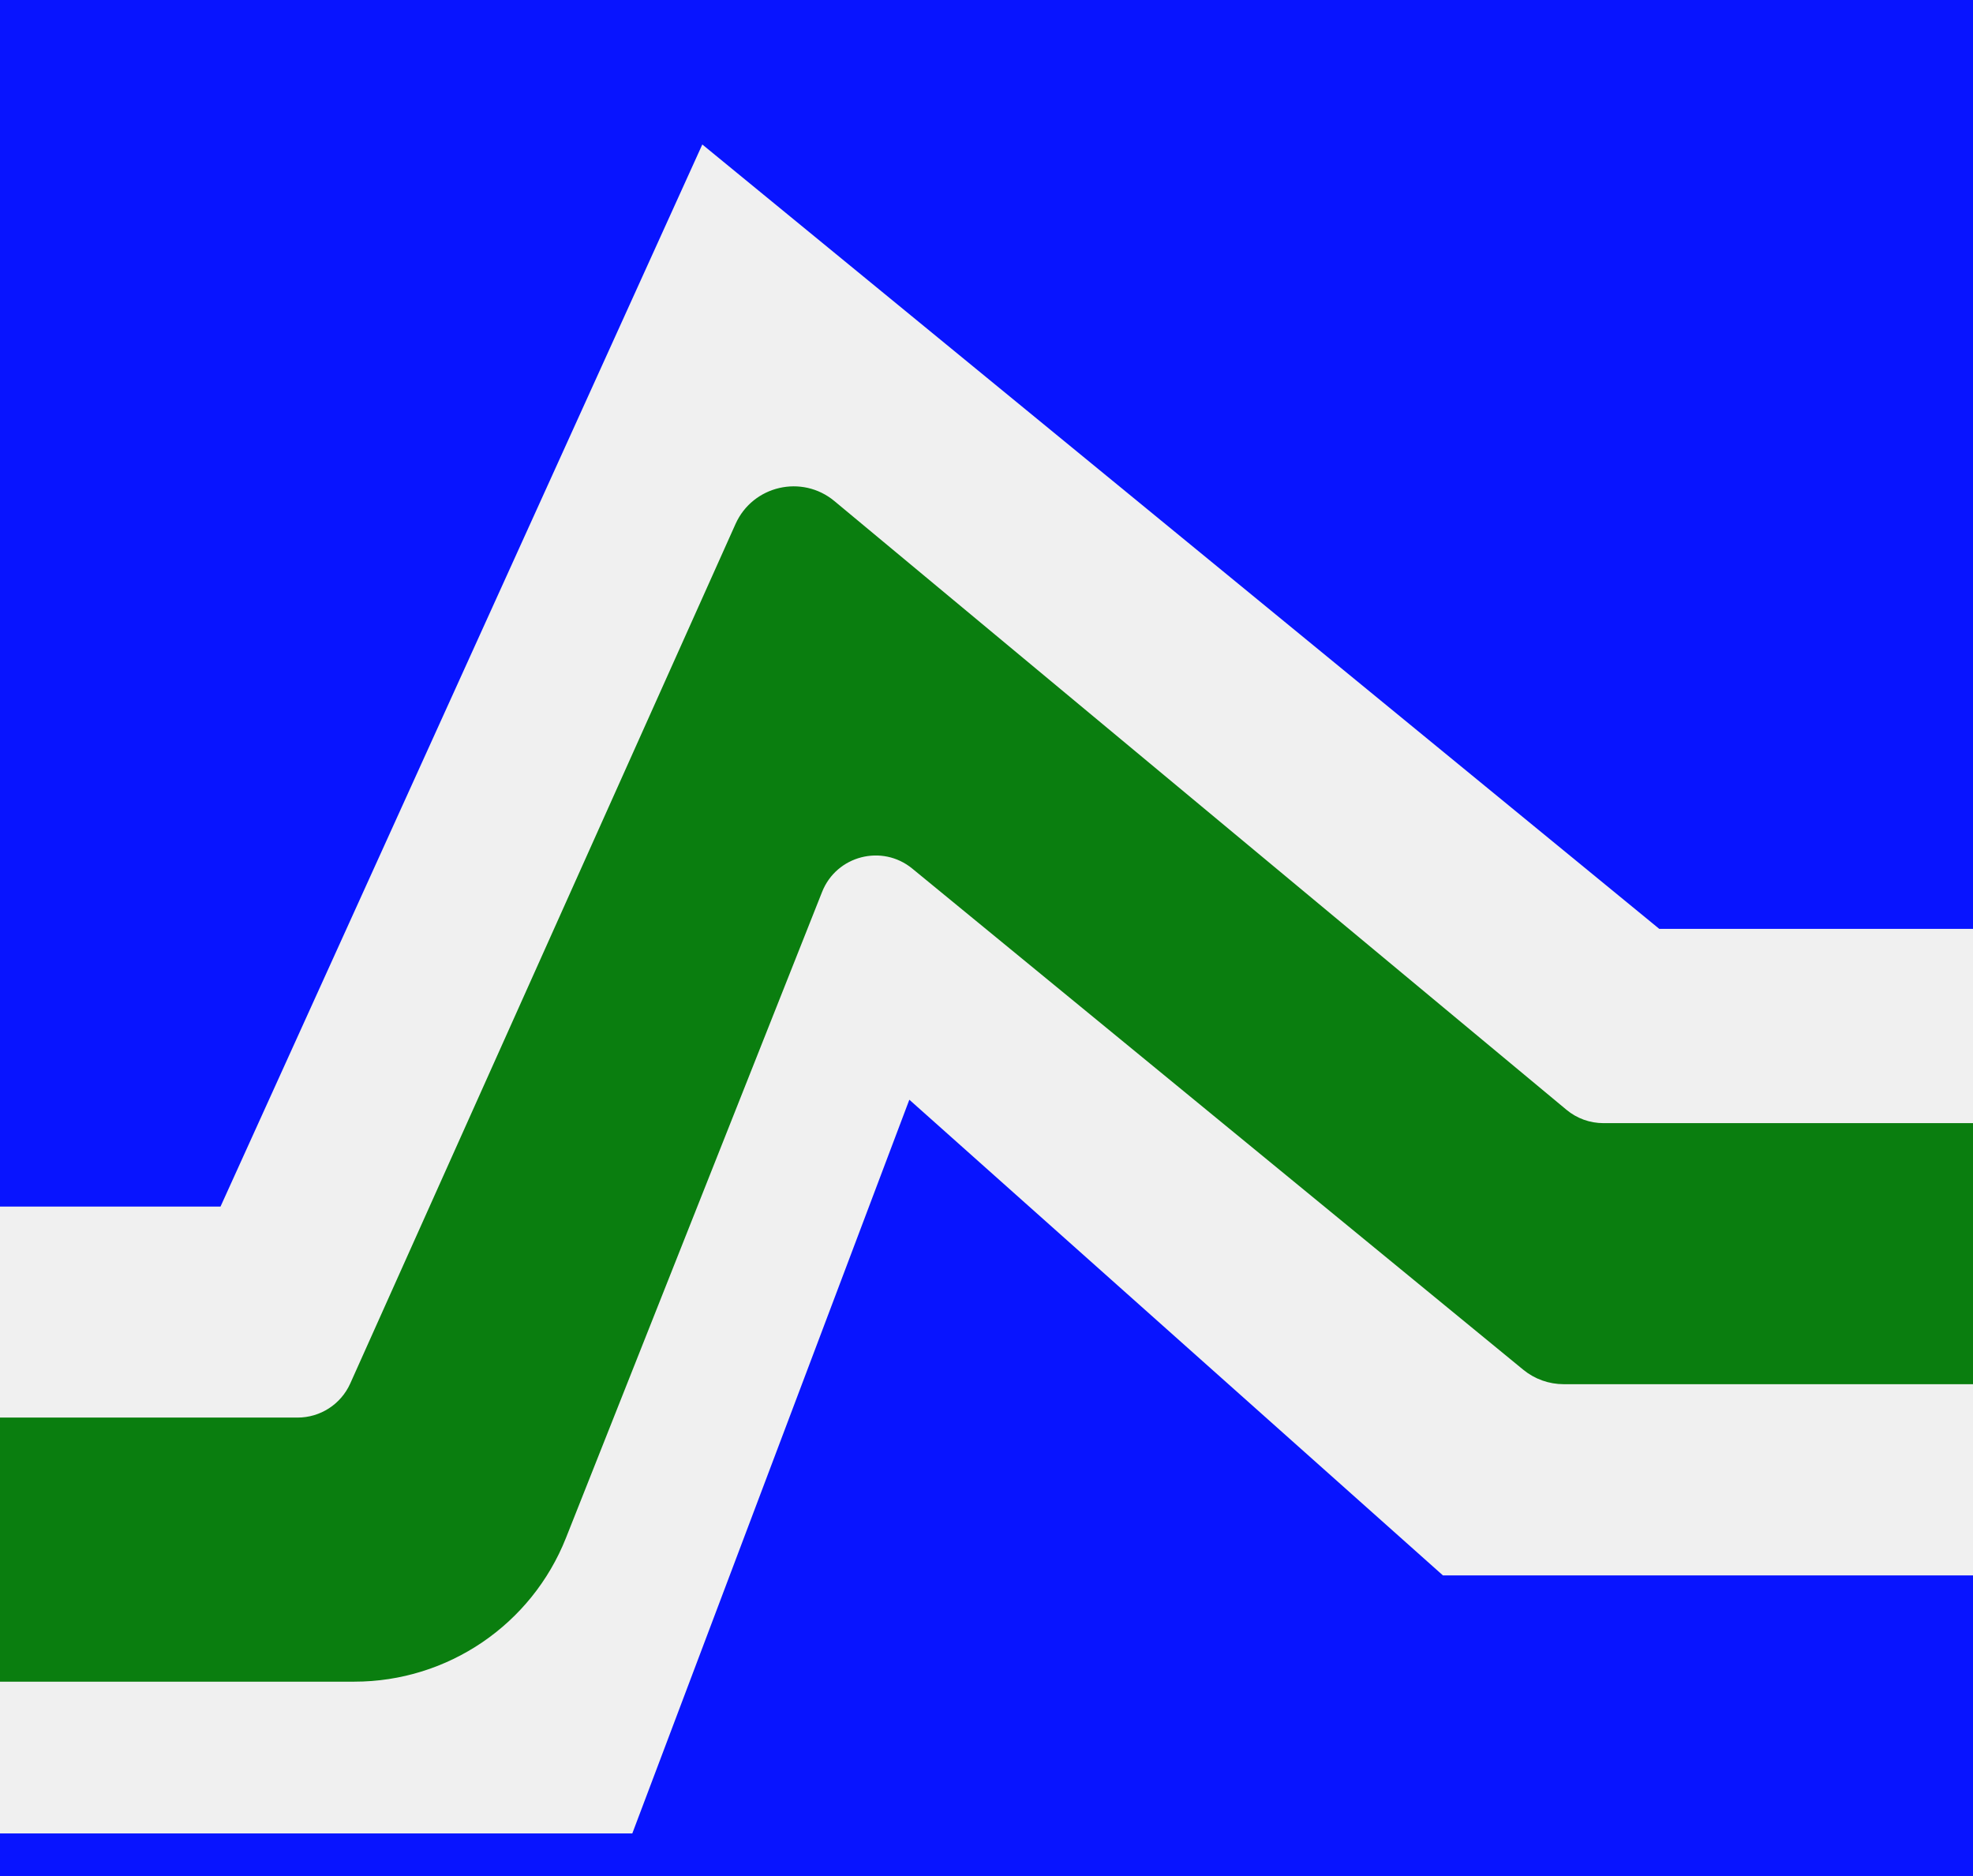
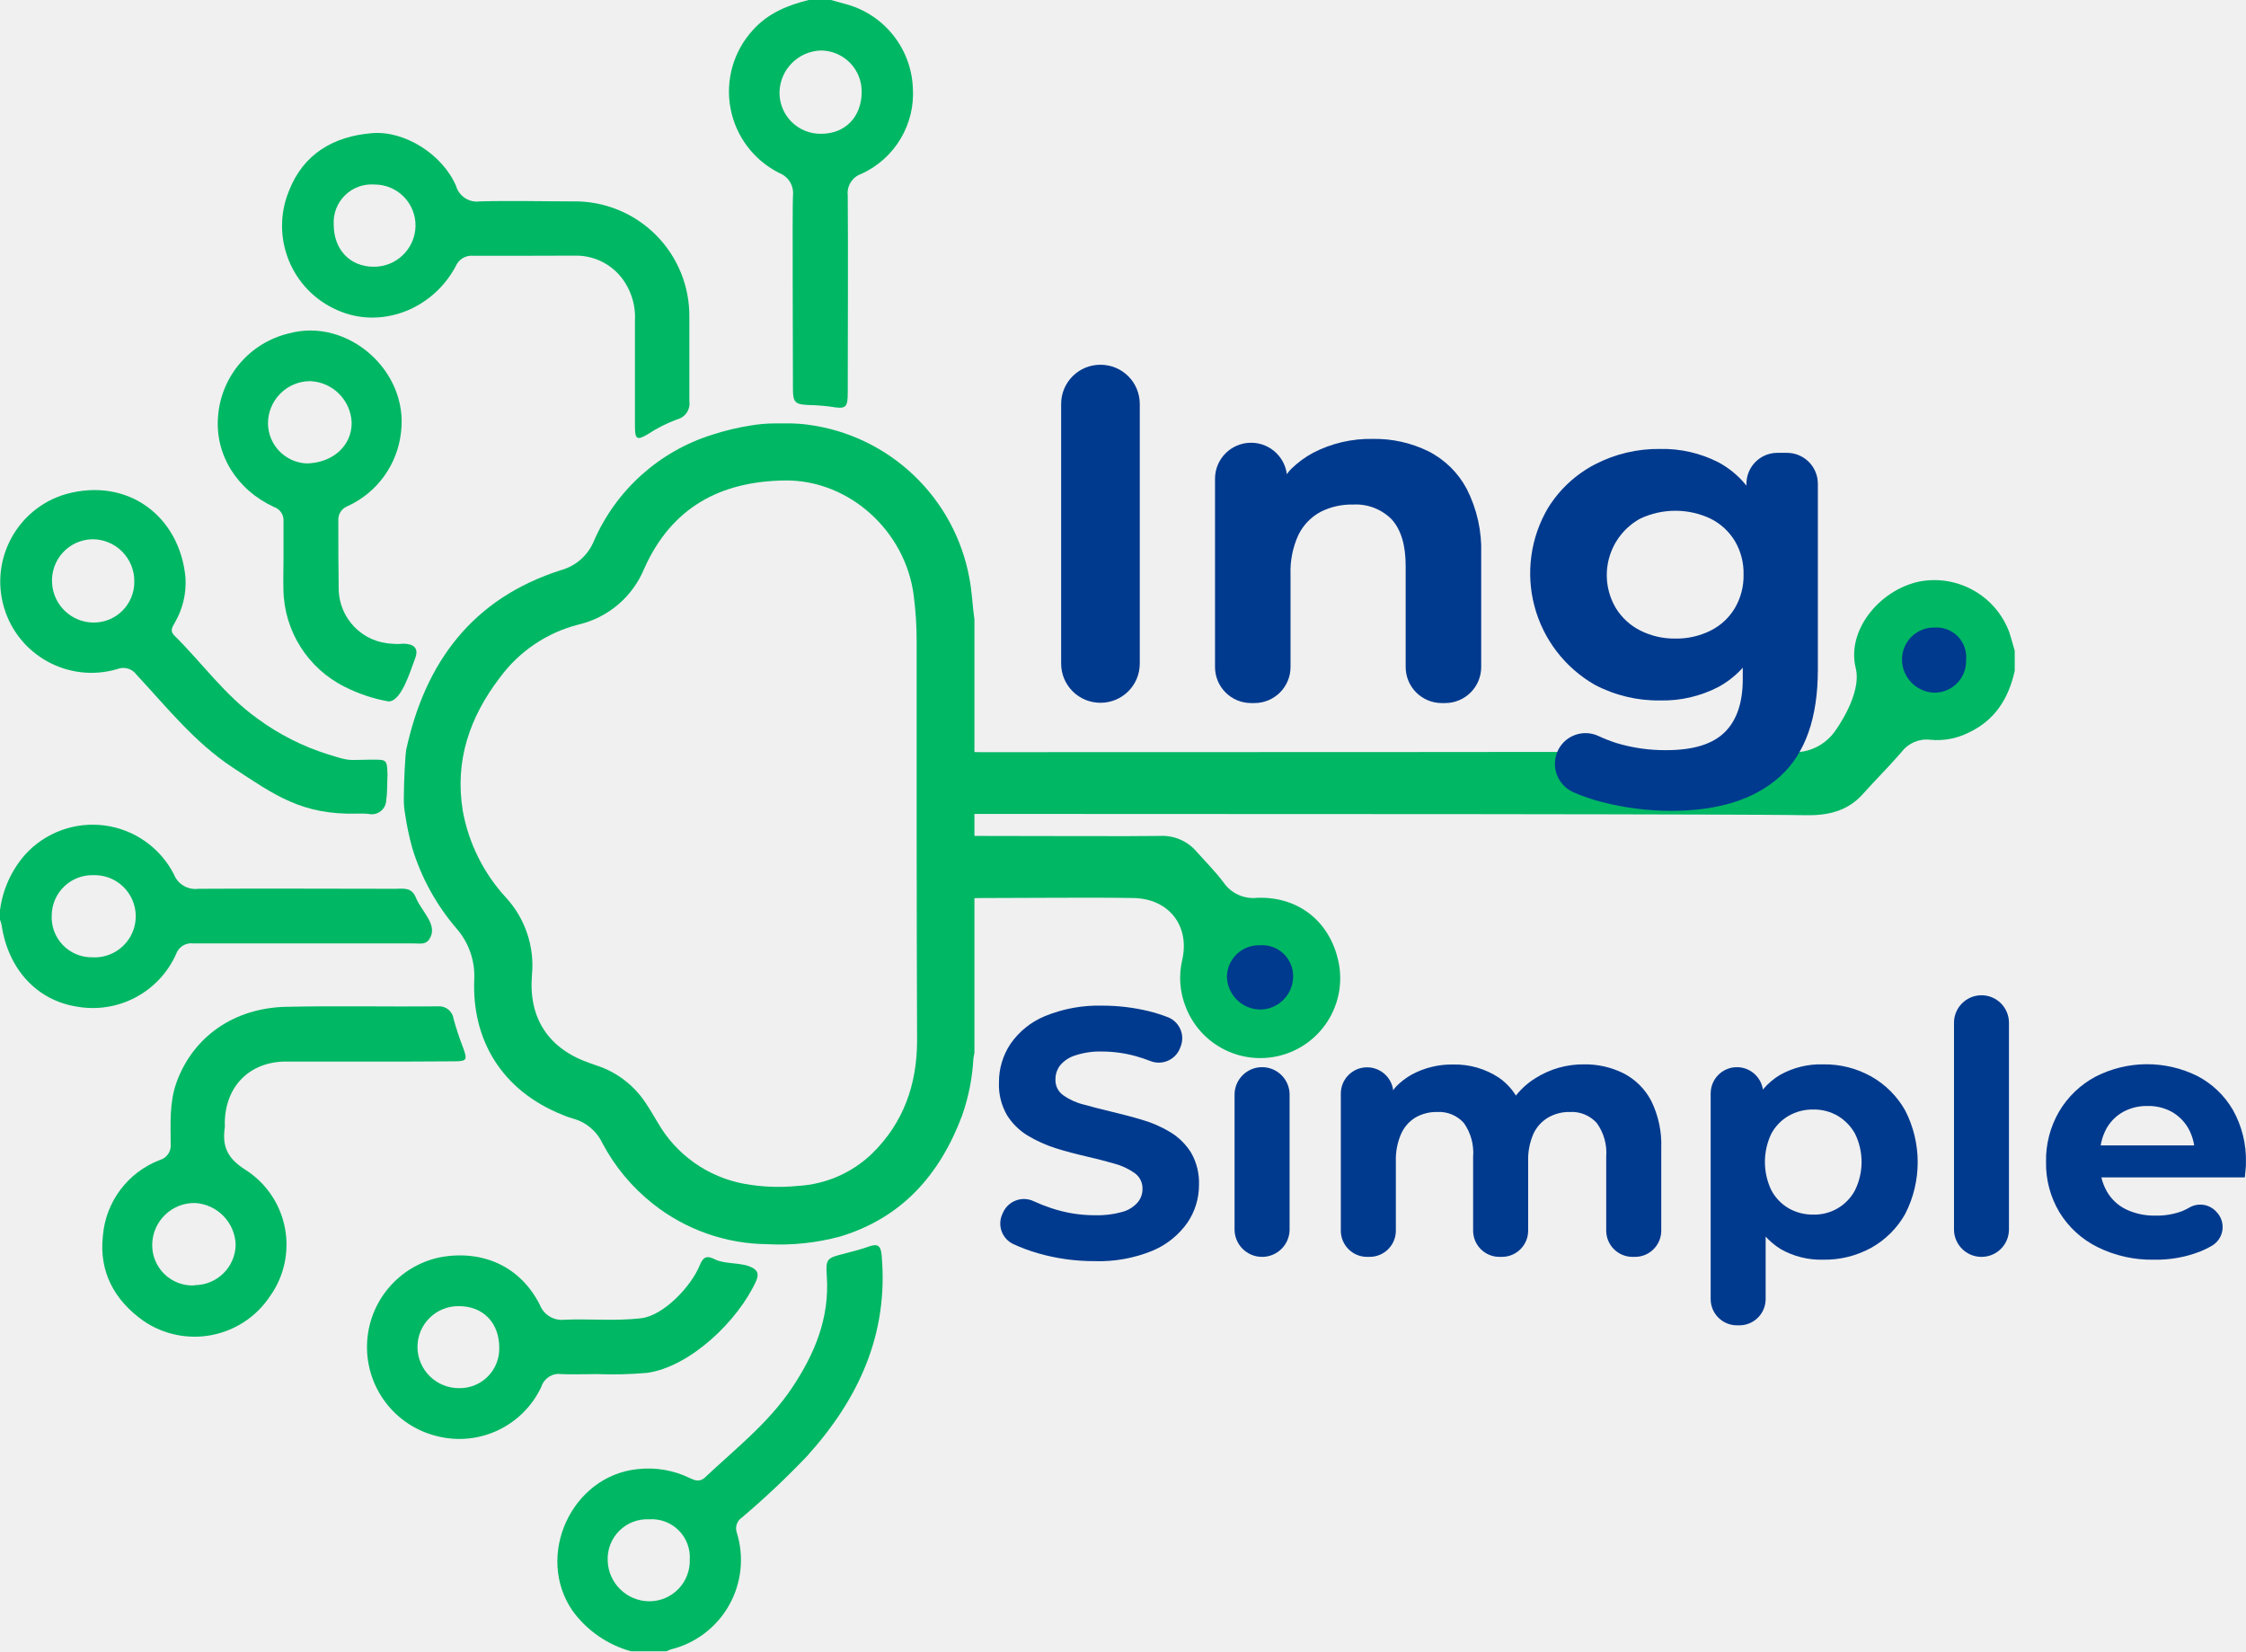
- <svg xmlns="http://www.w3.org/2000/svg" width="325" height="309" viewBox="0 0 325 309" fill="none">
-   <g clip-path="url(#a)">
-     <path d="M0 198.247V0h325.5v152.5h-52L115.5 23 36 198.247zM0 309v-6.5h104.5L150 182l87.5 78h88v49z" fill="#0814FF" />
-     <path d="M0 198.247V0h325.5v152.5h-52L115.5 23 36 198.247zM0 309v-6.5h104.5L150 182l87.5 78h88v49z" stroke="#0814FF" />
-     <path d="M0 276.5V234h49.024a10 10 0 0 0 9.125-5.909l63.462-141.57c2.708-6.04 10.43-7.83 15.519-3.599L257.721 183.19a10 10 0 0 0 6.393 2.311H325.5v42h-67.924a10 10 0 0 1-6.341-2.268L150.59 142.685c-5.238-4.295-13.141-2.25-15.638 4.047L92.763 253.137A37 37 0 0 1 58.368 276.5z" fill="#0A7E0F" stroke="#0A7E0F" />
+ <svg xmlns="http://www.w3.org/2000/svg" viewBox="0 0 311.35 228.93">
+   <defs>
+     <style>.cls-1{fill:#003a8e;}.cls-2{fill:#00b764;}</style>
+   </defs>
+   <g id="Capa_2" data-name="Capa 2">
+     <g id="Capa_1-2" data-name="Capa 1">
+       <path class="cls-1" d="M147.1,92V56a5.43,5.43,0,0,1,5.43-5.43h0A5.43,5.43,0,0,1,158,56V92a5.43,5.43,0,0,1-5.43,5.43h0A5.43,5.43,0,0,1,147.1,92Z" />
+       <path class="cls-1" d="M190.28,60.85A16.76,16.76,0,0,1,198,62.56a12.33,12.33,0,0,1,5.33,5.23,18.49,18.49,0,0,1,2,9V92.47a5,5,0,0,1-5,5h-.47a5,5,0,0,1-5-5v-14c0-2.91-.64-5-1.91-6.44a7,7,0,0,0-5.4-2.08,9.46,9.46,0,0,0-4.46,1,7.23,7.23,0,0,0-3.09,3.19,12.06,12.06,0,0,0-1.1,5.5V92.47a5,5,0,0,1-5,5h-.47a5,5,0,0,1-5-5V66.38a5,5,0,0,1,5-5h0a5,5,0,0,1,5,5v5l-.1-.16A5,5,0,0,1,179,65,13.47,13.47,0,0,1,182,62.79,17.2,17.2,0,0,1,190.28,60.85Z" />
+       <path class="cls-1" d="M151.73,174.84a28,28,0,0,1-7.87-1.1,23,23,0,0,1-3.4-1.27,3.14,3.14,0,0,1-1.52-4.13l.12-.27a3.17,3.17,0,0,1,4.25-1.53,22.25,22.25,0,0,0,2.38.94,19,19,0,0,0,6.09,1,12.75,12.75,0,0,0,3.79-.46,4.35,4.35,0,0,0,2.12-1.3,2.87,2.87,0,0,0,.69-1.9,2.59,2.59,0,0,0-1.08-2.18,8.77,8.77,0,0,0-2.83-1.32c-1.18-.34-2.47-.67-3.89-1s-2.84-.69-4.25-1.14a18.42,18.42,0,0,1-3.89-1.76,8.72,8.72,0,0,1-2.86-2.84,8.38,8.38,0,0,1-1.1-4.5,9.54,9.54,0,0,1,1.59-5.35,10.85,10.85,0,0,1,4.79-3.86,19.6,19.6,0,0,1,8-1.45,27.25,27.25,0,0,1,6.36.76,21.12,21.12,0,0,1,2.72.86,3.13,3.13,0,0,1,1.71,4.09l-.09.24a3.17,3.17,0,0,1-4.14,1.71c-.64-.25-1.28-.46-1.91-.64a17.7,17.7,0,0,0-4.7-.66,11,11,0,0,0-3.76.54,4.41,4.41,0,0,0-2.1,1.39,3.19,3.19,0,0,0-.64,2,2.54,2.54,0,0,0,1.08,2.13,8.27,8.27,0,0,0,2.83,1.29c1.17.33,2.47.66,3.89,1s2.83.7,4.25,1.13a16.28,16.28,0,0,1,3.89,1.71,8.69,8.69,0,0,1,2.86,2.83,8.32,8.32,0,0,1,1.1,4.45,9.24,9.24,0,0,1-1.62,5.28,11.17,11.17,0,0,1-4.81,3.86A19.44,19.44,0,0,1,151.73,174.84Z" />
+       <path class="cls-1" d="M174.38,141.12a6.62,6.62,0,0,1-4.68-1.66,5.75,5.75,0,0,1-1.82-4.49,5.39,5.39,0,0,1,1.8-3.84,6.63,6.63,0,0,1,4.7-1.68,6.9,6.9,0,0,1,4.69,1.58,5.12,5.12,0,0,1,1.81,4.06,5.72,5.72,0,0,1-1.78,4.32A6.52,6.52,0,0,1,174.38,141.12Z" />
+       <rect class="cls-1" x="171.14" y="147.95" width="7.63" height="26.3" rx="3.81" />
+       <path class="cls-1" d="M219.54,147.56a11.93,11.93,0,0,1,5.54,1.25,8.94,8.94,0,0,1,3.82,3.81,13.69,13.69,0,0,1,1.39,6.58v11.41a3.64,3.64,0,0,1-3.64,3.64h-.34a3.65,3.65,0,0,1-3.65-3.64V160.37a7,7,0,0,0-1.32-4.69,4.65,4.65,0,0,0-3.71-1.52,5.82,5.82,0,0,0-3,.76,5.07,5.07,0,0,0-2.06,2.27,8.86,8.86,0,0,0-.73,3.86v9.56a3.64,3.64,0,0,1-3.64,3.64h-.34a3.64,3.64,0,0,1-3.65-3.64V160.37a7.12,7.12,0,0,0-1.29-4.69,4.61,4.61,0,0,0-3.69-1.52,5.86,5.86,0,0,0-3,.76,5.05,5.05,0,0,0-2,2.27,8.86,8.86,0,0,0-.73,3.86v9.56a3.64,3.64,0,0,1-3.64,3.64h-.35a3.64,3.64,0,0,1-3.64-3.64v-19a3.64,3.64,0,0,1,3.64-3.64h0a3.65,3.65,0,0,1,3.65,3.64v3.55l0-.06a3.62,3.62,0,0,1,.41-4.5,9.54,9.54,0,0,1,2.14-1.63,11.68,11.68,0,0,1,5.75-1.39,11.05,11.05,0,0,1,6.33,1.83,8.31,8.31,0,0,1,3.09,4,.92.92,0,0,1-1.11,1.2h0a.92.92,0,0,1-.55-1.35,10.44,10.44,0,0,1,3.7-3.83A12.36,12.36,0,0,1,219.54,147.56Z" />
+       <path class="cls-1" d="M237.14,180.1V151.59a3.64,3.64,0,0,1,3.64-3.64h0a3.64,3.64,0,0,1,3.64,3.64v1.74l-.14,7.67c0,.1,0,.2,0,.3l.48,7.51V180.1a3.64,3.64,0,0,1-3.64,3.64h-.34A3.64,3.64,0,0,1,237.14,180.1Zm15.54-5.46a11.28,11.28,0,0,1-5.82-1.46A9.77,9.77,0,0,1,243,168.7a18,18,0,0,1-1.4-7.6,18.91,18.91,0,0,1,1.32-7.62,9.35,9.35,0,0,1,3.82-4.45,11.53,11.53,0,0,1,6-1.47,13.21,13.21,0,0,1,6.68,1.69,12.41,12.41,0,0,1,4.69,4.71,15.7,15.7,0,0,1,0,14.33,12.28,12.28,0,0,1-4.69,4.69A13.4,13.4,0,0,1,252.68,174.64Zm-1.32-6.25a6.36,6.36,0,0,0,5.8-3.4,8.9,8.9,0,0,0,0-7.8,6.61,6.61,0,0,0-2.4-2.49,6.53,6.53,0,0,0-3.4-.88,6.65,6.65,0,0,0-3.42.88,6.32,6.32,0,0,0-2.4,2.49,9.08,9.08,0,0,0,0,7.8,6.34,6.34,0,0,0,2.4,2.52A6.75,6.75,0,0,0,251.36,168.39Z" />
+       <path class="cls-1" d="M270.87,170.44V141.79a3.82,3.82,0,0,1,3.81-3.81h0a3.81,3.81,0,0,1,3.81,3.81v28.65a3.8,3.8,0,0,1-3.81,3.81h0A3.81,3.81,0,0,1,270.87,170.44Z" />
+       <path class="cls-1" d="M298.64,174.64a16.88,16.88,0,0,1-7.9-1.76,12.88,12.88,0,0,1-5.25-4.81,13.14,13.14,0,0,1-1.86-7,13.35,13.35,0,0,1,1.83-7,12.89,12.89,0,0,1,5-4.79,15.68,15.68,0,0,1,14.16-.1,12.24,12.24,0,0,1,4.91,4.69,14.15,14.15,0,0,1,1.81,7.31c0,.29,0,.63-.05,1s-.07.73-.1,1.05H289.84V158.8h17.35l-2.93,1.32a7.34,7.34,0,0,0-.83-3.56,6.19,6.19,0,0,0-2.3-2.38,6.68,6.68,0,0,0-3.42-.85,6.82,6.82,0,0,0-3.45.85,6,6,0,0,0-2.32,2.4,7.5,7.5,0,0,0-.83,3.64v1.18a7.42,7.42,0,0,0,.95,3.78,6.2,6.2,0,0,0,2.69,2.5,9.15,9.15,0,0,0,4.08.85,10,10,0,0,0,3.69-.63,8.27,8.27,0,0,0,1-.5,3,3,0,0,1,3.73.61h0a3,3,0,0,1-.6,4.68,12.32,12.32,0,0,1-1.75.85A16.63,16.63,0,0,1,298.64,174.64Z" />
+       <path class="cls-2" d="M133.33,101.28c0,3,0,3,3,3,99.09,0,93.77-.11,111.92,0a6.92,6.92,0,0,0,6.08-2.85c.14-.19,3.82-5.19,2.92-8.8-1.29-5.17,3.2-10.78,8.77-12a11.09,11.09,0,0,1,12.53,7.06c.27.83.49,1.69.74,2.53V93c-.86,3.88-2.78,6.93-6.54,8.64a9.65,9.65,0,0,1-5.14.92,4.33,4.33,0,0,0-4,1.69c-1.73,2-3.61,3.86-5.37,5.83-2.15,2.42-4.94,3-8,2.94-1.23,0,2.93-.18-113.67-.18-.53,0-1.06,0-1.59,0-1-.05-1.65.24-1.67,1.46s.58,1.6,1.73,1.59c9.52,0,21.74.07,25.73,0a6.26,6.26,0,0,1,5.14,2.22c1.25,1.4,2.59,2.74,3.71,4.24a5,5,0,0,0,4.68,2.12c5.93-.2,10.35,3.55,11.35,9.41a11.08,11.08,0,0,1-21.3,5.67,10.84,10.84,0,0,1-.48-6.4c1.12-4.75-1.8-8.56-6.73-8.65-5.76-.1-14.57,0-20.62,0-3.19,0-3.2,0-3.2,3.11Z" />
+       <path class="cls-1" d="M174.6,131.05a4.42,4.42,0,0,0-4.52,4.4,4.67,4.67,0,0,0,4.69,4.51,4.61,4.61,0,0,0,4.49-4.52A4.29,4.29,0,0,0,174.6,131.05Z" />
+       <path class="cls-1" d="M272.55,91.49A4.11,4.11,0,0,0,268.2,87a4.43,4.43,0,0,0-4.54,4.4,4.62,4.62,0,0,0,4.55,4.63A4.38,4.38,0,0,0,272.55,91.49Z" />
+       <path class="cls-1" d="M230.16,97.11a18.89,18.89,0,0,1-9.08-2.17,17.82,17.82,0,0,1-6.51-24.48,16.74,16.74,0,0,1,6.51-6.07,19.11,19.11,0,0,1,9.08-2.15,17,17,0,0,1,8.05,1.85,12.62,12.62,0,0,1,5.43,5.7,21.87,21.87,0,0,1,2,9.89,21.7,21.7,0,0,1-2,9.82,12.82,12.82,0,0,1-5.43,5.74A16.73,16.73,0,0,1,230.16,97.11Zm1.61,15.3a38.36,38.36,0,0,1-9.82-1.25,24.92,24.92,0,0,1-3.83-1.32,4.31,4.31,0,0,1-2.05-6h0A4.24,4.24,0,0,1,221.5,102a21.88,21.88,0,0,0,2.53,1A23.25,23.25,0,0,0,231,104q5.57,0,8.08-2.48c1.68-1.65,2.51-4.11,2.51-7.38V88.89c0-.1,0-.21,0-.32l.64-8.7c0-.13,0-.25,0-.38l-.13-8.93V67.07a4.29,4.29,0,0,1,4.29-4.29h1.35A4.29,4.29,0,0,1,252,67.07V92.82q0,10.07-5.24,14.82T231.77,112.41Zm.47-23.88a10.53,10.53,0,0,0,4.9-1.11,8.12,8.12,0,0,0,3.35-3.11,8.81,8.81,0,0,0,1.21-4.63A8.72,8.72,0,0,0,240.49,75a8.27,8.27,0,0,0-3.35-3.09,11.44,11.44,0,0,0-9.79,0A8.94,8.94,0,0,0,224,84.31a8.41,8.41,0,0,0,3.39,3.11A10.49,10.49,0,0,0,232.24,88.53Z" />
+       <path class="cls-2" d="M87.48,228.93a14.93,14.93,0,0,1-8.13-5.64c-5.2-7.61-.12-18.66,9-19.61a13.11,13.11,0,0,1,7.28,1.24c.68.33,1.31.55,2,0,4.24-4,8.85-7.57,12.14-12.48,3.16-4.72,5.26-9.73,4.84-15.58-.17-2.37.06-2.46,2.41-3.05,1.16-.3,2.32-.6,3.44-1s1.63-.19,1.75,1.15c1,11-3.19,20-10.34,27.92a116.8,116.8,0,0,1-9,8.49,1.8,1.8,0,0,0-.73,2.11A12.77,12.77,0,0,1,93,228.67a3.79,3.79,0,0,0-.59.26ZM90,210.63a5.49,5.49,0,0,0-5.76,5.73A5.81,5.81,0,0,0,90.05,222a5.61,5.61,0,0,0,5.57-5.77A5.28,5.28,0,0,0,90,210.63Z" />
+       <path class="cls-2" d="M0,126.19a14.52,14.52,0,0,1,3.5-7.73,12.65,12.65,0,0,1,20.61,2.76,3.19,3.19,0,0,0,3.38,2c10.44-.06,16.83,0,27.27,0,1.1,0,2.28-.28,2.88,1.2.8,2,3.22,3.87,1.83,5.85-.52.74-1.39.52-2.13.52l-28.73,0c-.6,0-1.2,0-1.79,0a2.24,2.24,0,0,0-2.41,1.48,12.64,12.64,0,0,1-13.78,7.28c-5.52-.87-9.49-5.19-10.4-11.26A5.36,5.36,0,0,0,0,127.5Zm13-4.86a5.63,5.63,0,0,0-5.83,5.52,5.55,5.55,0,0,0,5.63,5.87,5.7,5.7,0,1,0,.2-11.39Z" />
+       <path class="cls-2" d="M115.19,0l1.88.52a12.58,12.58,0,0,1,9.47,11.59,12.22,12.22,0,0,1-7.15,12,2.82,2.82,0,0,0-1.87,3c.06,9.08,0,18.17,0,27.25,0,2.23-.24,2.39-2.5,2a28.25,28.25,0,0,0-2.92-.21c-1.86-.08-2.18-.34-2.18-2.23,0-6.53-.09-24.37,0-26.76A3,3,0,0,0,108.06,24a12.62,12.62,0,0,1-3.73-19.79c2.11-2.39,4.92-3.52,7.92-4.25Zm4.26,12.72A5.68,5.68,0,0,0,113.79,7a5.92,5.92,0,0,0-5.73,5.75,5.68,5.68,0,0,0,5.76,5.8C117.18,18.55,119.45,16.2,119.45,12.72Z" />
+       <path class="cls-2" d="M72.8,35.46c-2.39,0-4.79,0-7.18,0a2.39,2.39,0,0,0-2.45,1.46C59.92,43,52.71,45.66,46.77,43a12.74,12.74,0,0,1-6.71-16.54c2-5.14,6.2-7.57,11.53-8,4.51-.37,9.75,2.94,11.63,7.32a3,3,0,0,0,3.29,2.14c4.3-.12,8.6,0,12.89,0A15.87,15.87,0,0,1,95.56,44c0,3.86,0,7.72,0,11.58a2.28,2.28,0,0,1-1.72,2.57A20,20,0,0,0,89.8,60.2c-1.48.87-1.77.72-1.78-1,0-4.9,0-9.79,0-14.69a8.93,8.93,0,0,0-1.35-5.29,8,8,0,0,0-6.84-3.78ZM46.26,31.13c0,3.45,2.24,5.85,5.54,5.85a5.75,5.75,0,0,0,5.8-5.58,5.67,5.67,0,0,0-5.7-5.82A5.26,5.26,0,0,0,46.26,31.13Z" />
+       <path class="cls-2" d="M50.93,147.17c-3.76,0-7.51,0-11.26,0-5.07,0-8.46,3.44-8.51,8.52a4.7,4.7,0,0,1,0,.65c-.38,2.63.38,4.28,2.9,5.86a12.31,12.31,0,0,1,3.38,17.49,12.55,12.55,0,0,1-17.56,3.43c-4-2.84-6.17-6.78-5.62-11.76a12.34,12.34,0,0,1,7.9-10.54,2.07,2.07,0,0,0,1.5-2.19c0-2.87-.2-5.74.8-8.54,2.27-6.31,7.92-10.36,15.24-10.51,7-.15,14,0,21-.06a2,2,0,0,1,2.17,1.71,41,41,0,0,0,1.32,4c.63,1.72.55,1.9-1.24,1.91C59,147.18,55,147.17,50.93,147.17Zm-24,31a5.7,5.7,0,0,0,5.74-5.65,6,6,0,0,0-5.62-5.74,5.85,5.85,0,0,0-5.95,5.7A5.59,5.59,0,0,0,27,178.21Z" />
+       <path class="cls-2" d="M49.43,112.8c-7.61.18-11.36-2.57-17.18-6.4-5.25-3.46-9.13-8.35-13.34-12.88a2.25,2.25,0,0,0-2.65-.76A12.64,12.64,0,0,1,9.1,68.51c8.63-2.41,15.82,3.09,16.61,11.55a11,11,0,0,1-1.48,6.27c-.32.58-.72,1.12-.09,1.75,3.87,3.81,7,8.29,11.51,11.51a33.11,33.11,0,0,0,9.85,5c3.21,1,2.52.75,5.83.73,2.29,0,2.32-.12,2.39,2.15-.07,1,0,2.27-.18,3.44a2,2,0,0,1-2.44,1.93C50.4,112.76,49.69,112.8,49.43,112.8ZM18.62,80.67a5.8,5.8,0,0,0-5.88-5.91,5.71,5.71,0,0,0-5.52,6.09A5.79,5.79,0,0,0,13,86.31,5.62,5.62,0,0,0,18.62,80.67Z" />
+       <path class="cls-2" d="M39.3,77.52c0-1.74,0-3.48,0-5.22a1.93,1.93,0,0,0-1.3-2c-5.24-2.43-8.22-7.33-7.77-12.6a12.82,12.82,0,0,1,9.82-11.48C48.23,44,56.61,51.43,55.6,59.84a12.79,12.79,0,0,1-7.46,10.35,2,2,0,0,0-1.24,2c0,3.15,0,6.31.05,9.46a7.69,7.69,0,0,0,7.43,7.59,6.84,6.84,0,0,0,1.5,0c1.41,0,2.22.57,1.68,2-.67,1.74-1.93,6.09-3.73,6a22,22,0,0,1-6-2,15.33,15.33,0,0,1-8.54-13.5C39.25,80.35,39.3,78.93,39.3,77.52Zm3.19-13.27c3.64-.06,6.29-2.46,6.26-5.66A6,6,0,0,0,43,52.84a5.86,5.86,0,0,0-5.85,5.92A5.61,5.61,0,0,0,42.49,64.25Z" />
+       <path class="cls-2" d="M82.73,190.5c-1.88,0-3.41.08-4.93,0a2.52,2.52,0,0,0-2.74,1.72,12.55,12.55,0,0,1-14.53,6.87,12.71,12.71,0,0,1,.66-24.82c5.87-1,11,1.38,13.65,6.64a3.26,3.26,0,0,0,3.45,2.05c3.52-.14,7.06.21,10.58-.2,3.16-.37,7-4.49,8.15-7.39.48-1.17,1-1.33,2.08-.78,1.31.67,3.47.43,4.84,1,1,.39,1.35.94.88,2-2.49,5.5-9.14,11.91-15.12,12.74A54.58,54.58,0,0,1,82.73,190.5Zm-13.52-3.64c0-3.48-2.24-5.79-5.61-5.78a5.66,5.66,0,0,0-5.73,5.63,5.74,5.74,0,0,0,5.83,5.74A5.47,5.47,0,0,0,69.21,186.86Z" />
+       <path class="cls-2" d="M107.4,58.7h2.09a21.35,21.35,0,0,1,2.52.18h0a26.23,26.23,0,0,1,22.37,21.27c.37,1.91.43,3.85.7,5.77V146a5.88,5.88,0,0,0-.14.73,28.55,28.55,0,0,1-1.57,7.93c-3.08,8.21-8.36,14.19-16.91,16.77a32.16,32.16,0,0,1-10.11,1.06,25.87,25.87,0,0,1-15.83-5.59,26.59,26.59,0,0,1-7-8.39,6.34,6.34,0,0,0-4.11-3.44,10.33,10.33,0,0,1-1.38-.49c-8.59-3.41-12.61-10.54-12.29-18.73a10,10,0,0,0-2.39-7.05,30.88,30.88,0,0,1-6.2-11.23,38.72,38.72,0,0,1-1-4.75,10.73,10.73,0,0,1-.17-2.19c0-2.33.21-6.09.33-6.68,2.64-12.19,9.22-21,21.46-24.91A6.9,6.9,0,0,0,82.33,75a26.51,26.51,0,0,1,16.4-14.73A34.09,34.09,0,0,1,104,59,20.57,20.57,0,0,1,107.4,58.7Zm19.67,57h0V89a48.73,48.73,0,0,0-.4-6.39c-1.12-9-9-16.14-17.93-16S93.11,70.36,89.32,78.79a13.06,13.06,0,0,1-9.1,7.79A19.5,19.5,0,0,0,69.3,93.93C65.11,99.4,63,105.5,64.16,112.46a24.1,24.1,0,0,0,6,12,13.9,13.9,0,0,1,3.58,10.73c-.49,6,2.31,10.22,8,12.19l1,.35a12.91,12.91,0,0,1,6.69,5.07c.62.91,1.17,1.86,1.74,2.81a17.45,17.45,0,0,0,12,8.51,26.49,26.49,0,0,0,7.44.29,16.12,16.12,0,0,0,10.29-4.49c4.35-4.26,6.2-9.56,6.23-15.53C127.1,134.85,127.07,125.3,127.07,115.74Z" />
+     </g>
  </g>
-   <defs>
-     <clipPath id="a">
-       <path fill="#fff" d="M0 0h325v309H0z" />
-     </clipPath>
-   </defs>
</svg>
